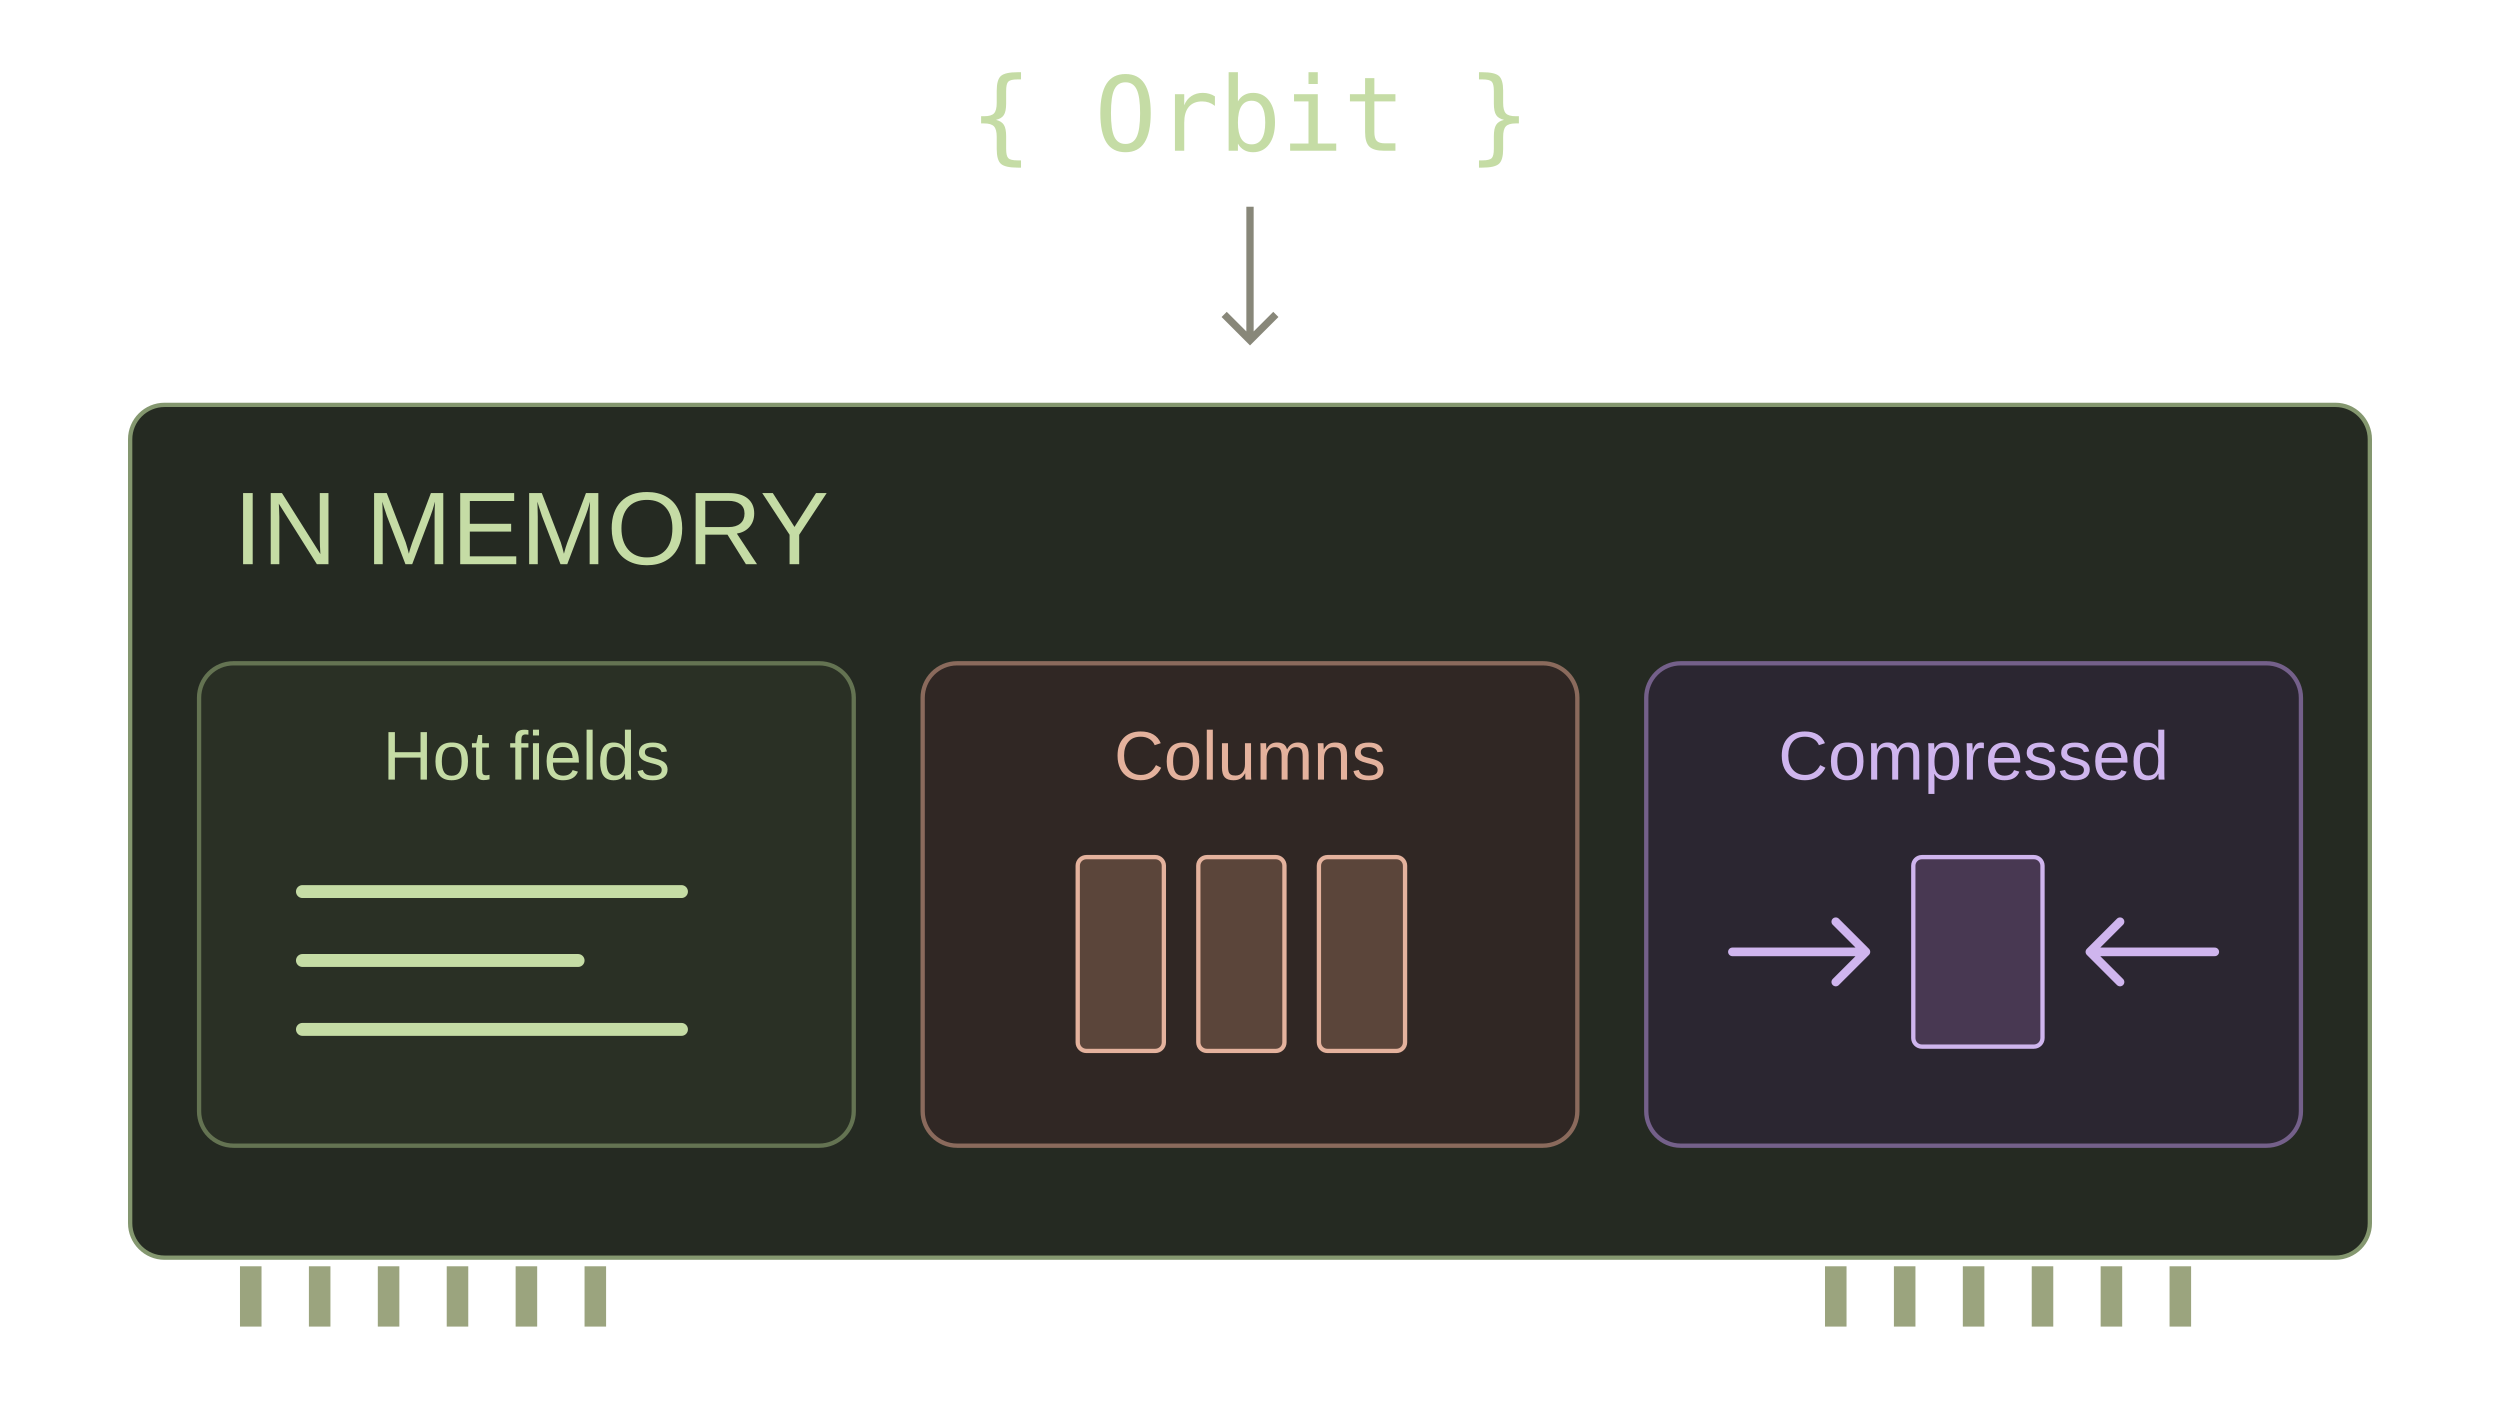
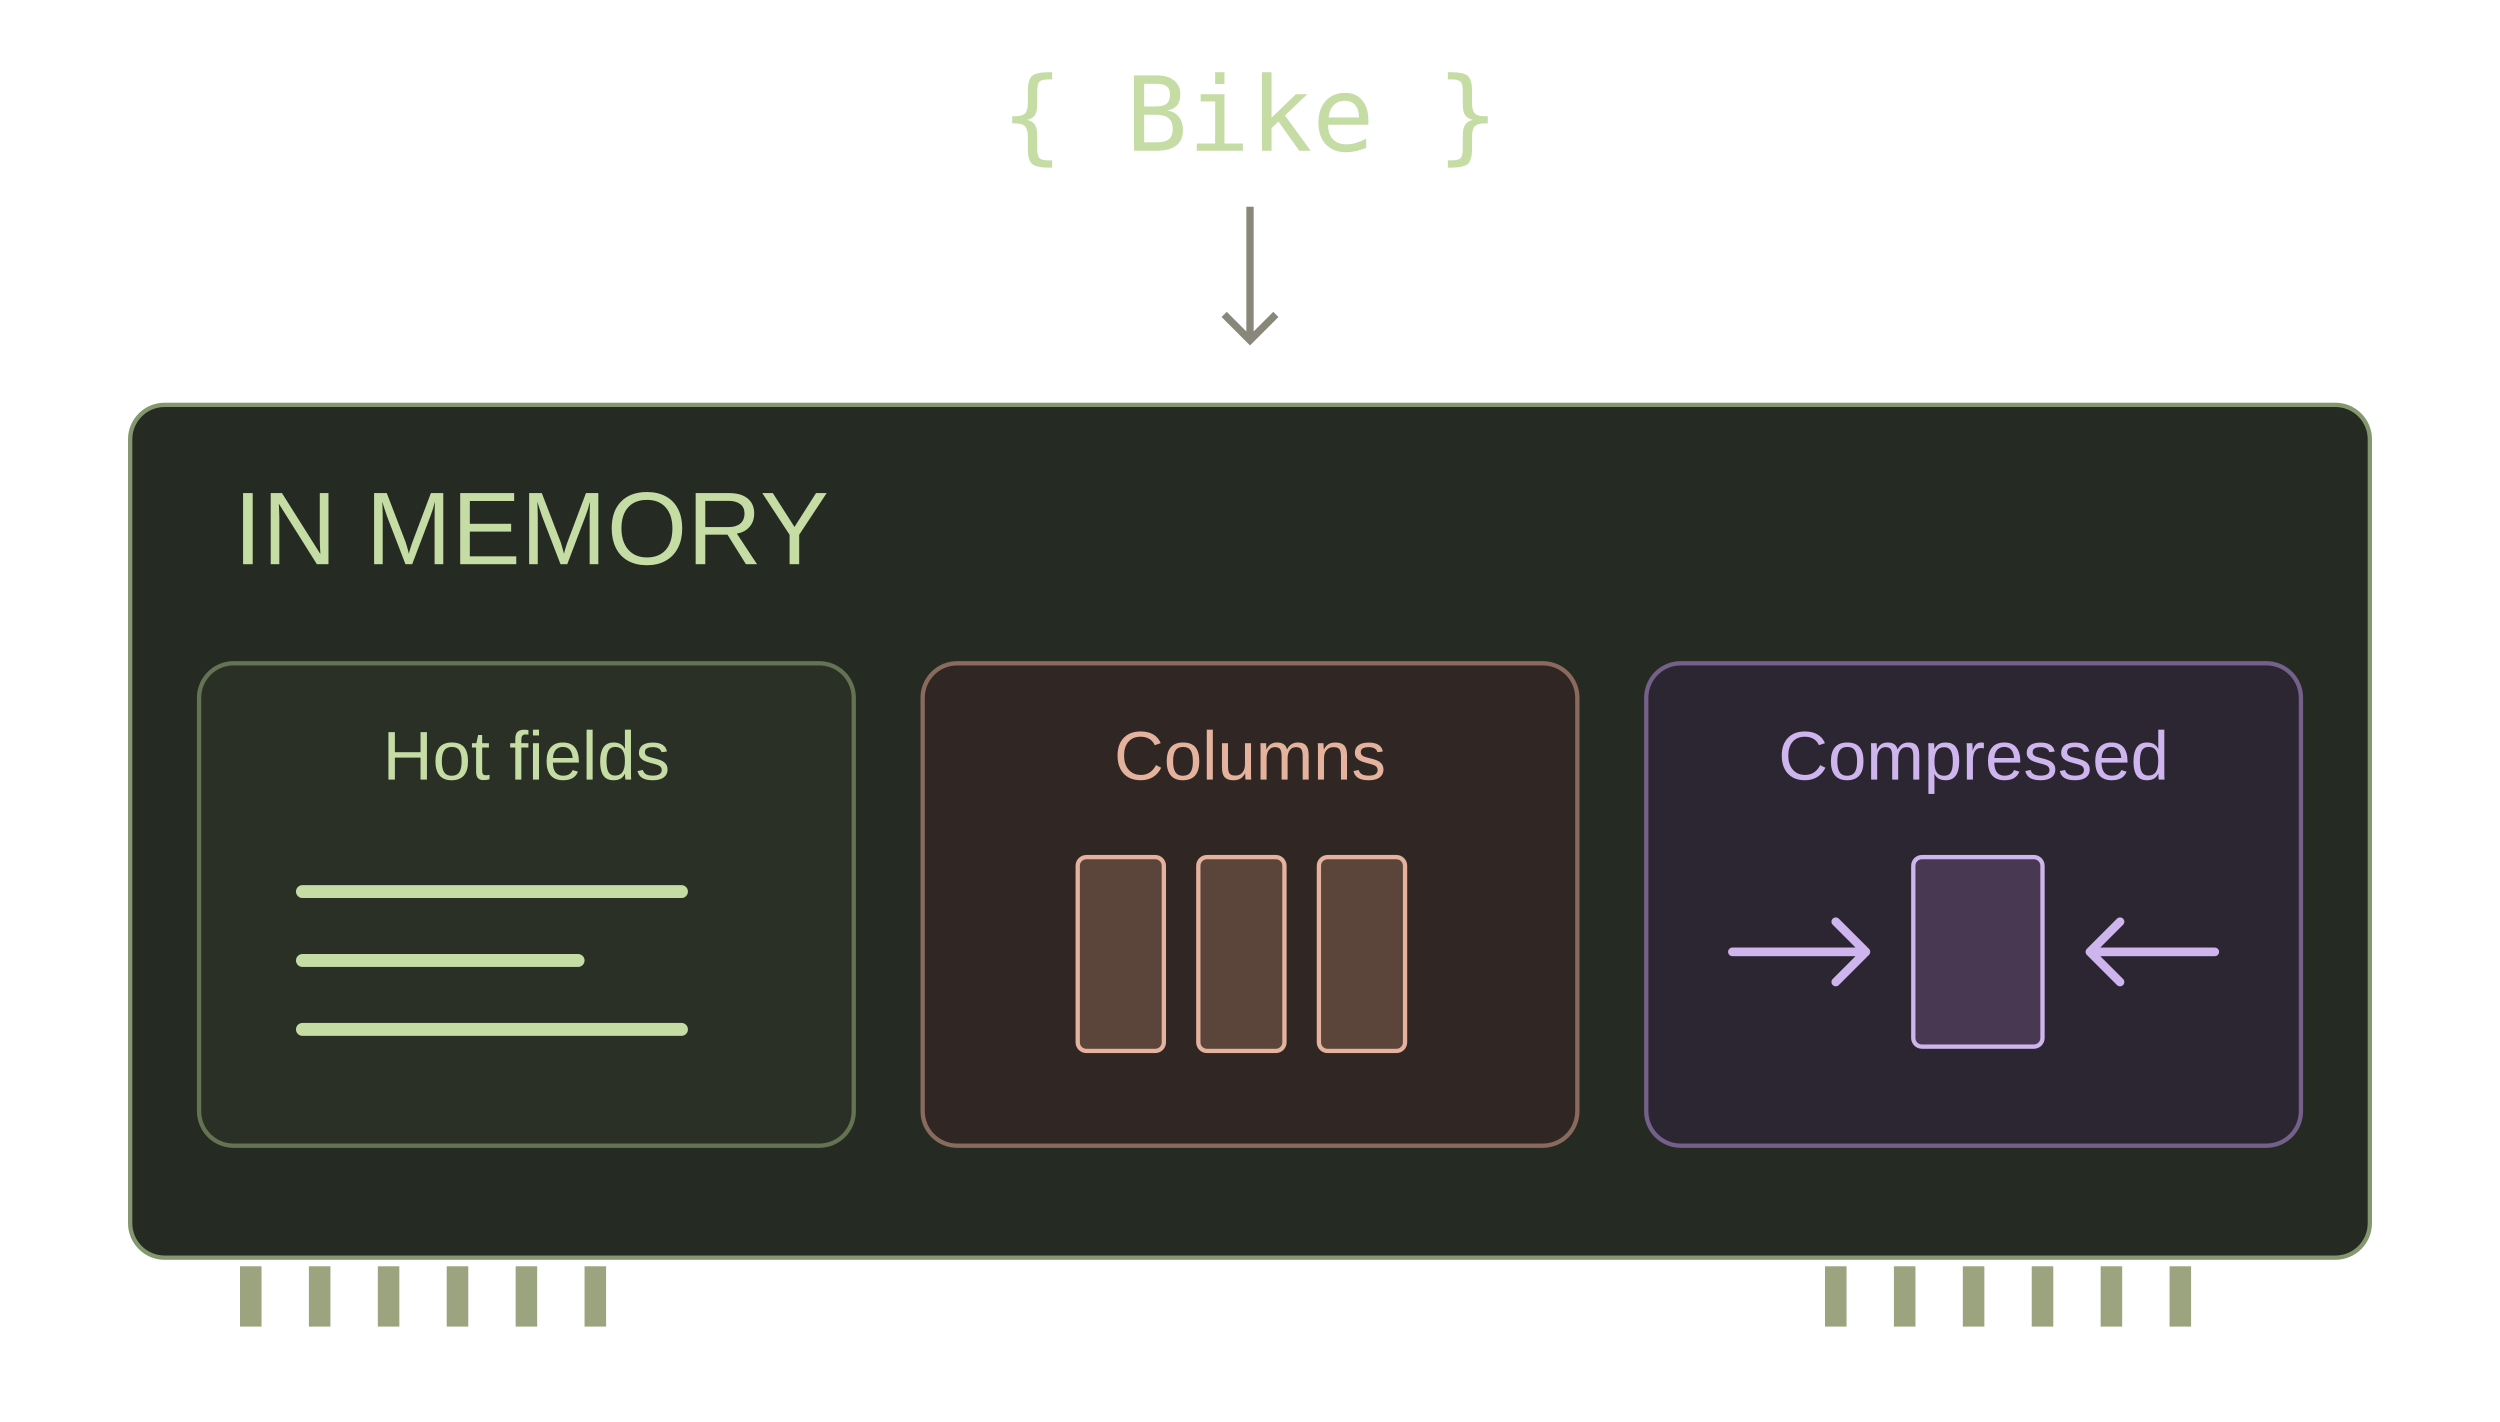
<svg xmlns="http://www.w3.org/2000/svg" class="learn-memory" width="100%" fill="none" font-family="Montserrat, Arial, sans-serif">
  <style>
    .learn-memory { aspect-ratio: 560 / 330; }
    .learn-memory-compact { display: none; }
    @media (max-width: 640px) {
      .learn-memory { aspect-ratio: 360 / 380; }
      .learn-memory-wide { display: none; }
      .learn-memory-compact { display: block; }
    }
  </style>
  <svg class="learn-memory-wide" viewBox="0 0 560 330" width="100%" height="100%" aria-hidden="true">
-     <text x="280" y="35" font-size="24" fill="#c5dca5" text-anchor="middle" font-family="ui-monospace, SFMono-Regular, Consolas, monospace" data-copy="learn-diagrams.project-summary">{ Orbit }</text>
+     <text x="280" y="35" font-size="24" fill="#c5dca5" text-anchor="middle" font-family="ui-monospace, SFMono-Regular, Consolas, monospace" data-copy="learn-diagrams.bike-summary">{ Bike }</text>
    <path d="M280 48v31m-6-6 6 6 6-6" stroke="#888779" stroke-width="1.7" />
    <rect x="20" y="94" width="520" height="198" rx="8" fill="#252a22" stroke="#84976f" />
    <text x="44" y="131" font-size="24" fill="#c5dca5" data-copy="storage-diagram.memory">IN MEMORY</text>
    <rect x="36" y="154" width="152" height="112" rx="8" fill="#2a3025" stroke="#647352" />
    <text x="112" y="181" font-size="16" fill="#c5dca5" data-copy="learn-diagrams.hot" text-anchor="middle">Hot fields</text>
    <path d="M60 207h88m-88 16h64m-64 16h88" stroke="#c5dca5" stroke-width="3" stroke-linecap="round" />
    <rect x="204" y="154" width="152" height="112" rx="8" fill="#302724" stroke="#8a6a5c" />
    <text x="280" y="181" font-size="16" fill="#e4b29d" data-copy="learn-diagrams.columns" text-anchor="middle">Columns</text>
    <rect x="240" y="199" width="20" height="45" rx="2" fill="#5b453a" stroke="#e4b29d" />
    <rect x="268" y="199" width="20" height="45" rx="2" fill="#5b453a" stroke="#e4b29d" />
    <rect x="296" y="199" width="20" height="45" rx="2" fill="#5b453a" stroke="#e4b29d" />
    <rect x="372" y="154" width="152" height="112" rx="8" fill="#2b2631" stroke="#74608a" />
    <text x="448" y="181" font-size="16" fill="#cfb5ee" data-copy="learn-diagrams.compressed" text-anchor="middle">Compressed</text>
    <rect x="434" y="199" width="30" height="44" rx="2" fill="#483852" stroke="#cfb5ee" />
    <path d="M392 221h31m-7-7 7 7-7 7m88-7h-29m7-7-7 7 7 7" stroke="#cfb5ee" stroke-width="2" stroke-linecap="round" stroke-linejoin="round" />
    <path d="M48 294v14m16-14v14m16-14v14m16-14v14m16-14v14m16-14v14m288-14v14m16-14v14m16-14v14m16-14v14m16-14v14m16-14v14" stroke="#9ba47e" stroke-width="5" />
  </svg>
  <svg class="learn-memory-compact" viewBox="0 0 360 380" width="100%" height="100%" aria-hidden="true">
-     <text x="180" y="28" font-size="22" fill="#c5dca5" text-anchor="middle" font-family="ui-monospace, SFMono-Regular, Consolas, monospace" data-copy="learn-diagrams.project-summary">{ Orbit }</text>
+     <text x="180" y="28" font-size="22" fill="#c5dca5" text-anchor="middle" font-family="ui-monospace, SFMono-Regular, Consolas, monospace" data-copy="learn-diagrams.bike-summary">{ Bike }</text>
    <path d="M180 40v24m-5-5 5 5 5-5" stroke="#888779" stroke-width="1.7" />
    <rect x="12" y="76" width="336" height="278" rx="6" fill="#252a22" stroke="#84976f" />
    <text x="32" y="112" font-size="24" fill="#c5dca5" data-copy="storage-diagram.memory">IN MEMORY</text>
    <rect x="28" y="134" width="304" height="58" rx="6" fill="#2a3025" stroke="#647352" />
    <text x="48" y="169" font-size="18" fill="#c5dca5" data-copy="learn-diagrams.hot">Hot fields</text>
    <path d="M266 152h44m-44 12h32m-32 12h44" stroke="#c5dca5" stroke-width="2.3" stroke-linecap="round" />
    <rect x="28" y="204" width="304" height="58" rx="6" fill="#302724" stroke="#8a6a5c" />
    <text x="48" y="239" font-size="18" fill="#e4b29d" data-copy="learn-diagrams.columns">Columns</text>
    <rect x="268" y="218" width="10" height="32" rx="1" fill="#5b453a" stroke="#e4b29d" />
    <rect x="284" y="218" width="10" height="32" rx="1" fill="#5b453a" stroke="#e4b29d" />
    <rect x="300" y="218" width="10" height="32" rx="1" fill="#5b453a" stroke="#e4b29d" />
    <rect x="28" y="274" width="304" height="58" rx="6" fill="#2b2631" stroke="#74608a" />
    <text x="48" y="309" font-size="18" fill="#cfb5ee" data-copy="learn-diagrams.compressed">Compressed</text>
    <rect x="280" y="288" width="18" height="32" rx="1" fill="#483852" stroke="#cfb5ee" />
    <path d="M258 304h14m-4-4 4 4-4 4m50-4h-13m4-4-4 4 4 4" stroke="#cfb5ee" stroke-width="1.7" />
    <path d="M32 356v12m14-12v12m14-12v12m14-12v12m14-12v12m184-12v12m14-12v12m14-12v12m14-12v12m14-12v12" stroke="#9ba47e" stroke-width="4" />
  </svg>
</svg>
